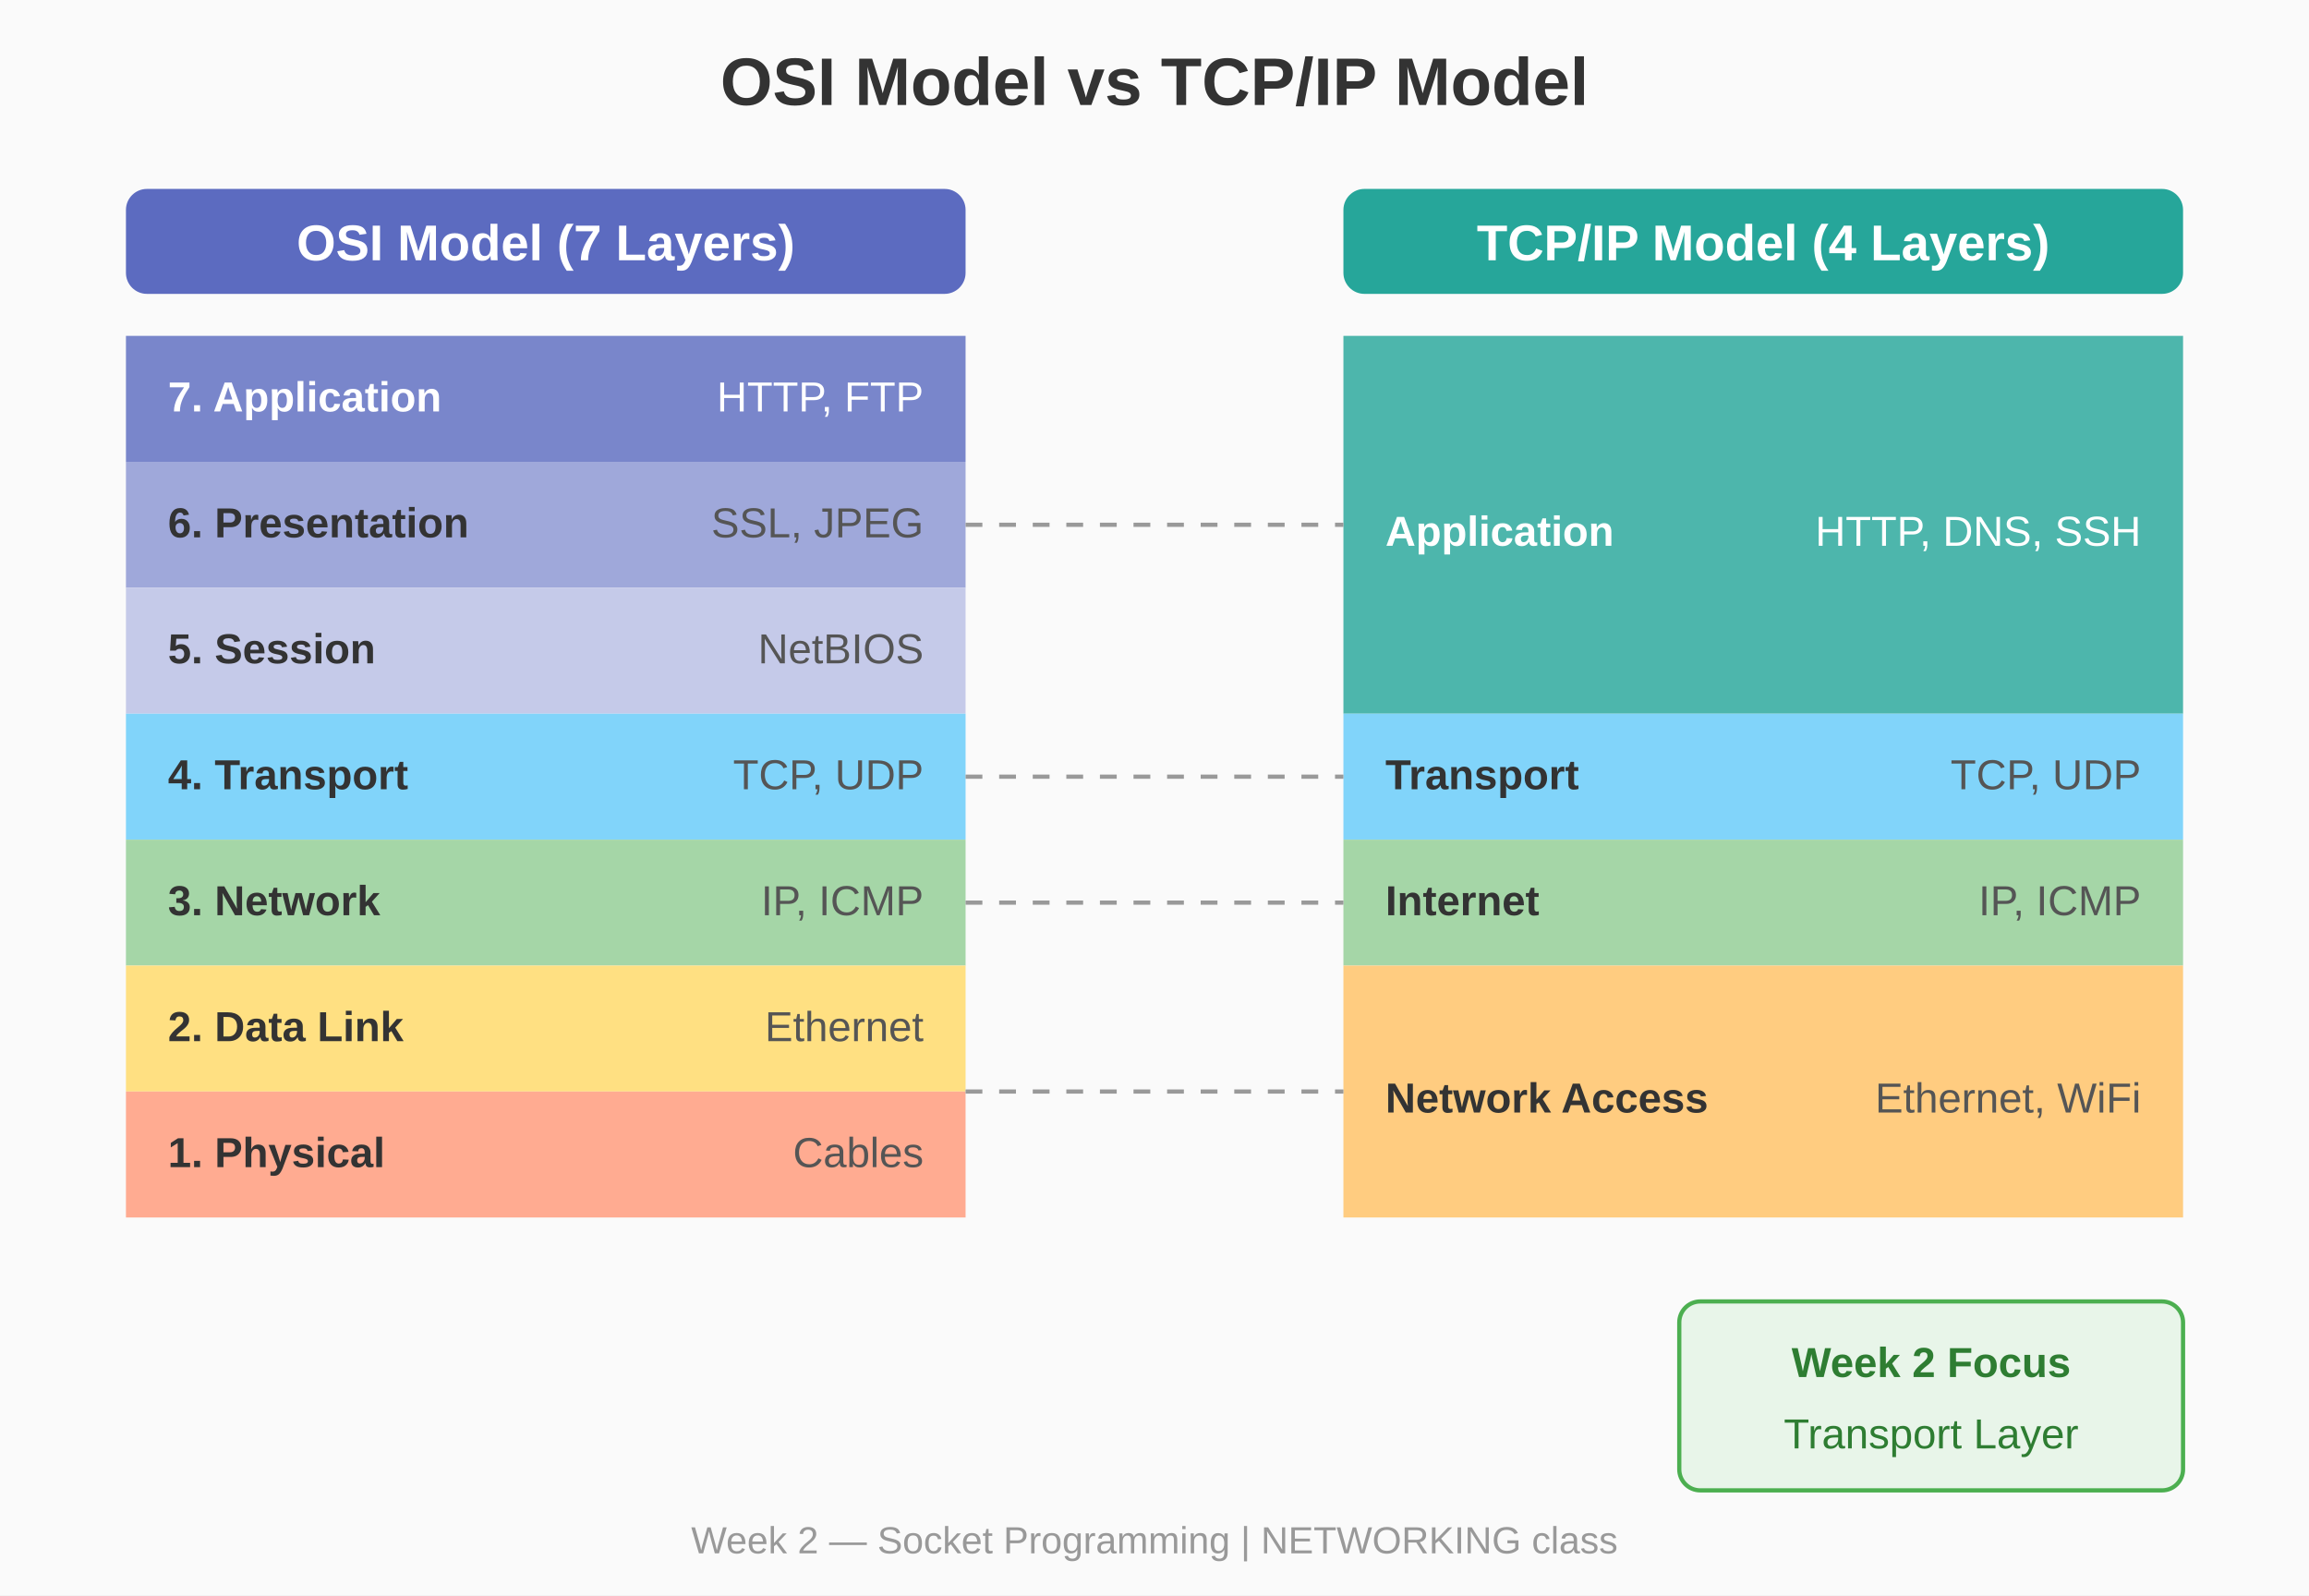
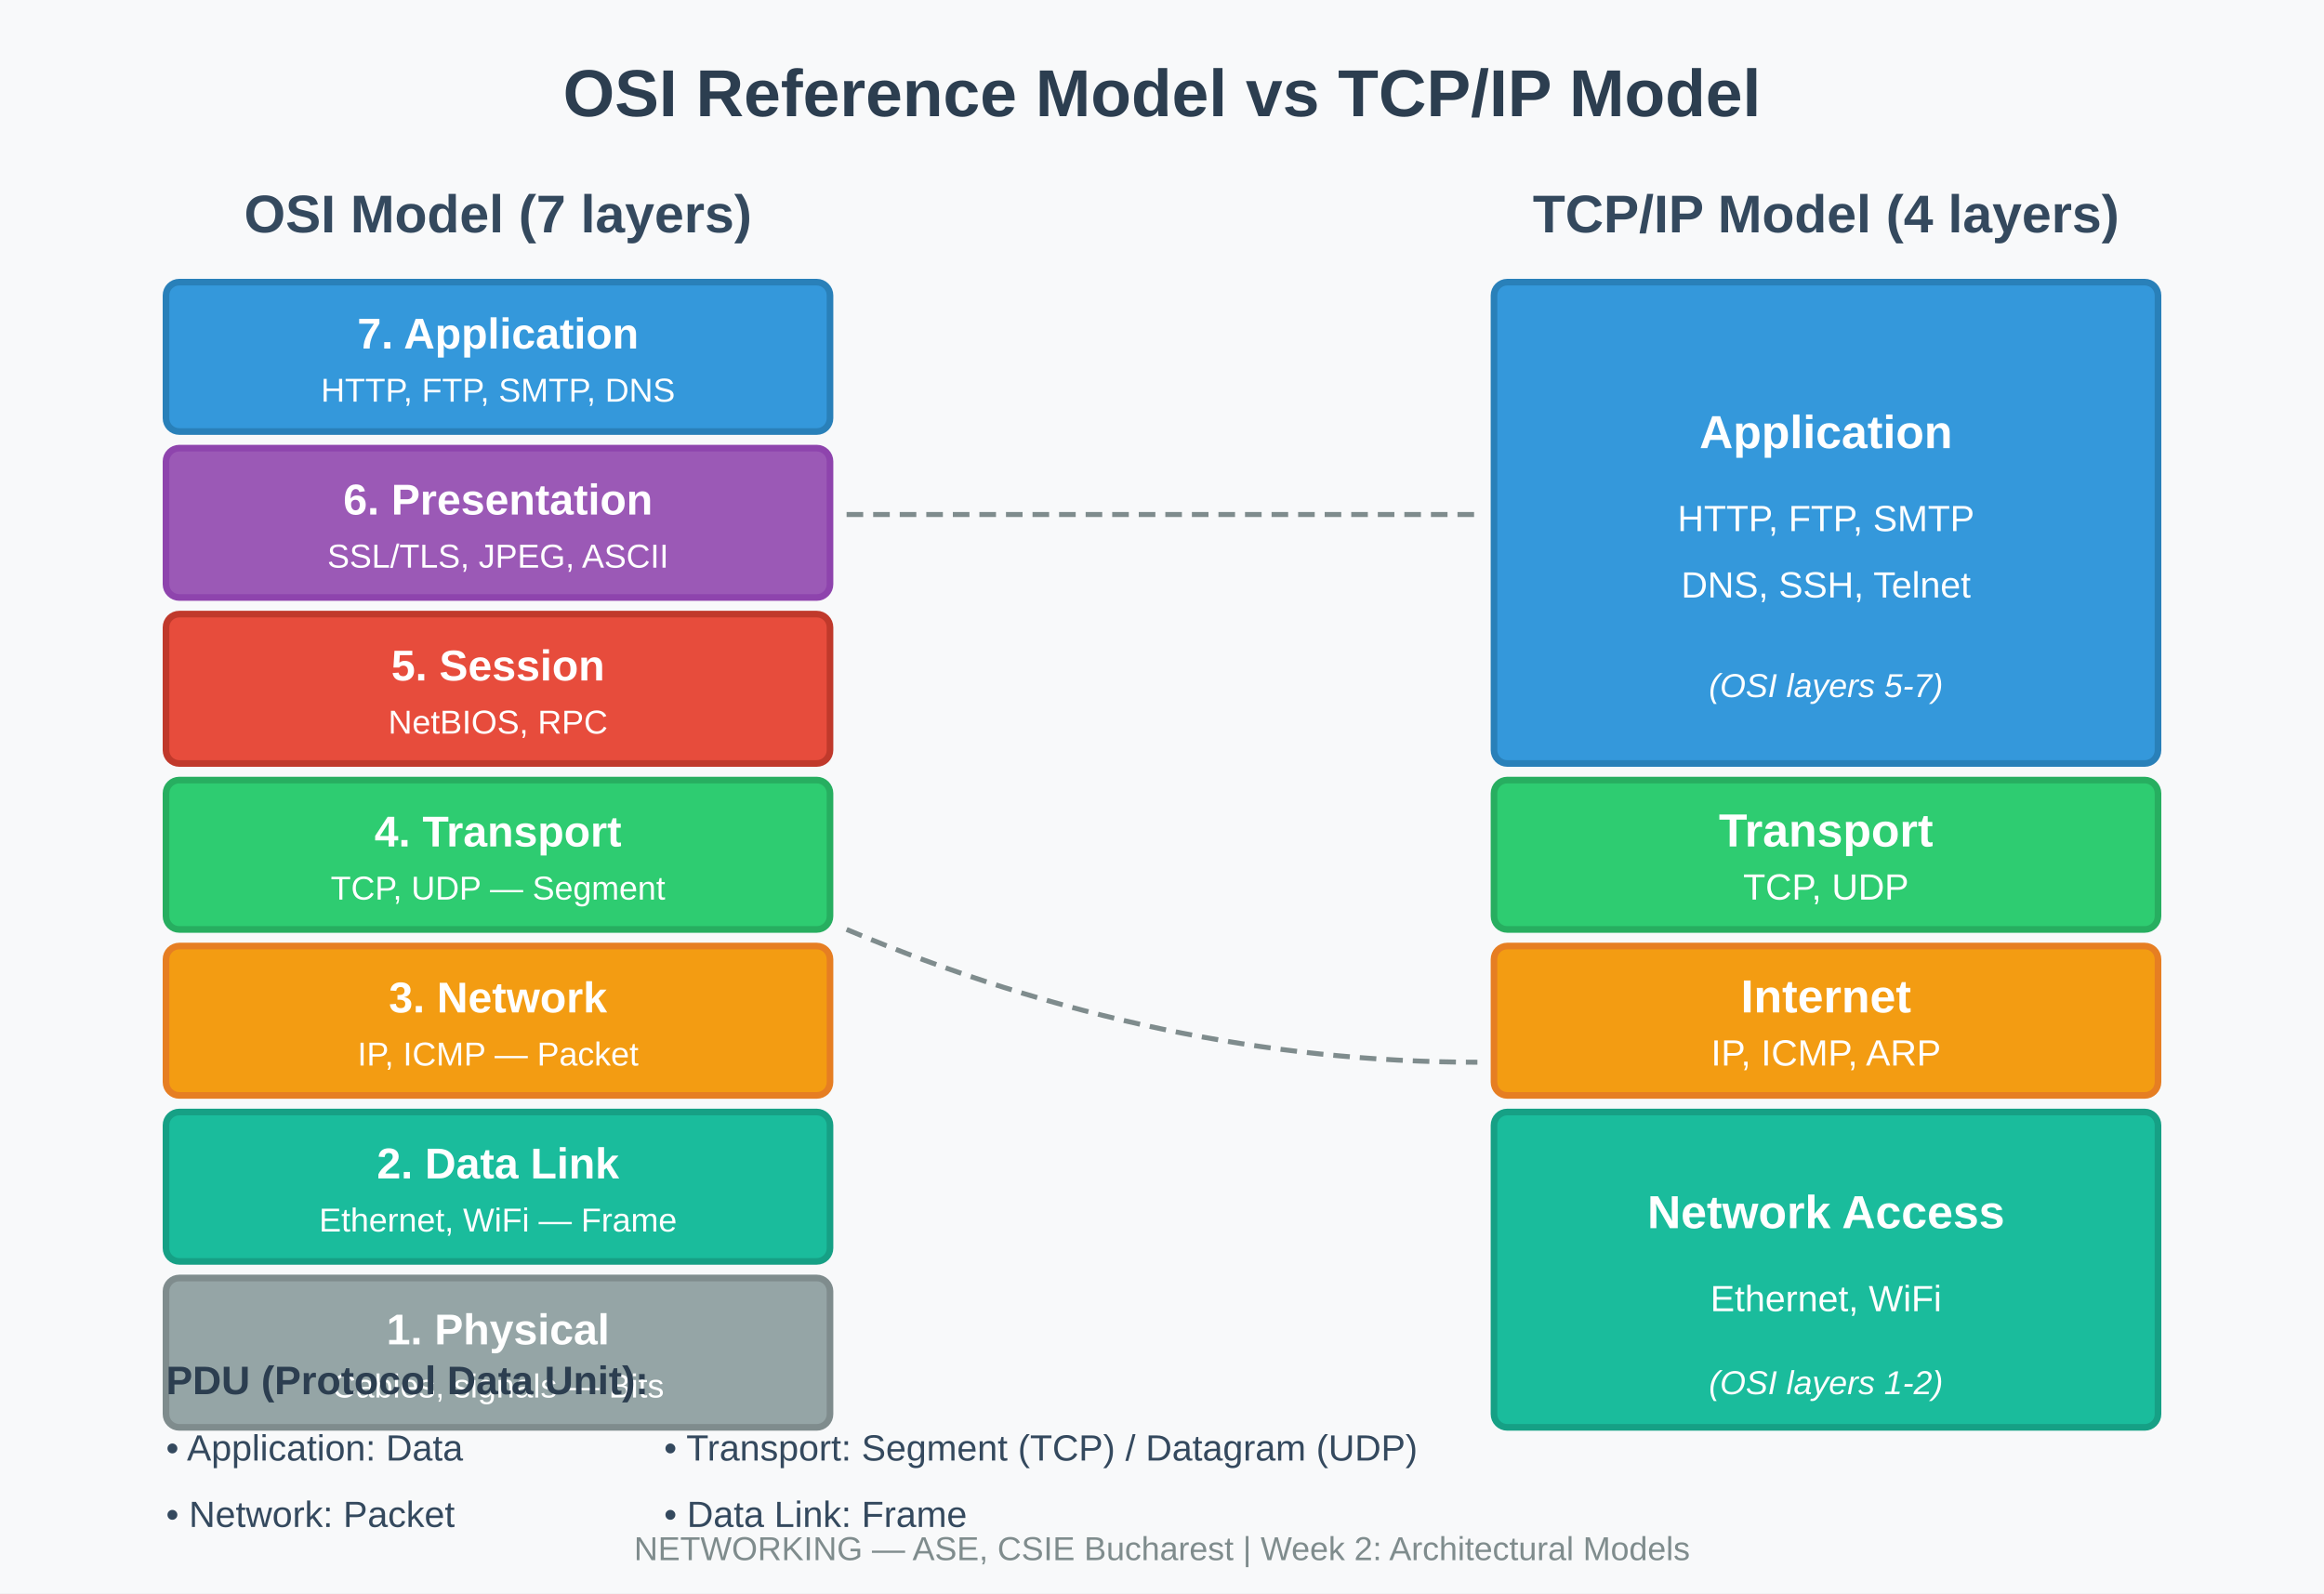
- <svg xmlns="http://www.w3.org/2000/svg" viewBox="0 0 550 380" width="550" height="380">
-   <rect width="550" height="380" fill="#fafafa" />
-   <text x="275" y="25" text-anchor="middle" font-family="Arial" font-size="16" font-weight="bold" fill="#333">OSI Model vs TCP/IP Model</text>
-   <rect x="30" y="45" width="200" height="25" rx="5" fill="#5c6bc0" />
-   <text x="130" y="62" text-anchor="middle" font-family="Arial" font-size="12" fill="white" font-weight="bold">OSI Model (7 Layers)</text>
-   <rect x="320" y="45" width="200" height="25" rx="5" fill="#26a69a" />
-   <text x="420" y="62" text-anchor="middle" font-family="Arial" font-size="12" fill="white" font-weight="bold">TCP/IP Model (4 Layers)</text>
-   <g font-family="Arial" font-size="10">
-     <rect x="30" y="80" width="200" height="30" fill="#7986cb" />
-     <text x="40" y="98" fill="white" font-weight="bold">7. Application</text>
-     <text x="220" y="98" text-anchor="end" fill="white">HTTP, FTP</text>
-     <rect x="30" y="110" width="200" height="30" fill="#9fa8da" />
-     <text x="40" y="128" fill="#333" font-weight="bold">6. Presentation</text>
-     <text x="220" y="128" text-anchor="end" fill="#555">SSL, JPEG</text>
-     <rect x="30" y="140" width="200" height="30" fill="#c5cae9" />
-     <text x="40" y="158" fill="#333" font-weight="bold">5. Session</text>
-     <text x="220" y="158" text-anchor="end" fill="#555">NetBIOS</text>
-     <rect x="30" y="170" width="200" height="30" fill="#81d4fa" />
-     <text x="40" y="188" fill="#333" font-weight="bold">4. Transport</text>
-     <text x="220" y="188" text-anchor="end" fill="#555">TCP, UDP</text>
-     <rect x="30" y="200" width="200" height="30" fill="#a5d6a7" />
-     <text x="40" y="218" fill="#333" font-weight="bold">3. Network</text>
-     <text x="220" y="218" text-anchor="end" fill="#555">IP, ICMP</text>
-     <rect x="30" y="230" width="200" height="30" fill="#ffe082" />
-     <text x="40" y="248" fill="#333" font-weight="bold">2. Data Link</text>
-     <text x="220" y="248" text-anchor="end" fill="#555">Ethernet</text>
-     <rect x="30" y="260" width="200" height="30" fill="#ffab91" />
-     <text x="40" y="278" fill="#333" font-weight="bold">1. Physical</text>
-     <text x="220" y="278" text-anchor="end" fill="#555">Cables</text>
-     <rect x="320" y="80" width="200" height="90" fill="#4db6ac" />
-     <text x="330" y="130" fill="white" font-weight="bold">Application</text>
-     <text x="510" y="130" text-anchor="end" fill="white">HTTP, DNS, SSH</text>
-     <rect x="320" y="170" width="200" height="30" fill="#81d4fa" />
-     <text x="330" y="188" fill="#333" font-weight="bold">Transport</text>
-     <text x="510" y="188" text-anchor="end" fill="#555">TCP, UDP</text>
-     <rect x="320" y="200" width="200" height="30" fill="#a5d6a7" />
-     <text x="330" y="218" fill="#333" font-weight="bold">Internet</text>
-     <text x="510" y="218" text-anchor="end" fill="#555">IP, ICMP</text>
-     <rect x="320" y="230" width="200" height="60" fill="#ffcc80" />
-     <text x="330" y="265" fill="#333" font-weight="bold">Network Access</text>
-     <text x="510" y="265" text-anchor="end" fill="#555">Ethernet, WiFi</text>
+ <svg xmlns="http://www.w3.org/2000/svg" viewBox="0 0 700 480" font-family="Arial, sans-serif">
+   <rect width="700" height="480" fill="#f8f9fa" />
+   <text x="350" y="35" text-anchor="middle" font-size="20" font-weight="bold" fill="#2c3e50">OSI Reference Model vs TCP/IP Model</text>
+   <text x="150" y="70" text-anchor="middle" font-size="16" font-weight="bold" fill="#34495e">OSI Model (7 layers)</text>
+   <g transform="translate(50, 85)">
+     <rect x="0" y="0" width="200" height="45" rx="4" fill="#3498db" stroke="#2980b9" stroke-width="2" />
+     <text x="100" y="20" text-anchor="middle" fill="white" font-weight="bold" font-size="13">7. Application</text>
+     <text x="100" y="36" text-anchor="middle" fill="white" font-size="10">HTTP, FTP, SMTP, DNS</text>
+     <rect x="0" y="50" width="200" height="45" rx="4" fill="#9b59b6" stroke="#8e44ad" stroke-width="2" />
+     <text x="100" y="70" text-anchor="middle" fill="white" font-weight="bold" font-size="13">6. Presentation</text>
+     <text x="100" y="86" text-anchor="middle" fill="white" font-size="10">SSL/TLS, JPEG, ASCII</text>
+     <rect x="0" y="100" width="200" height="45" rx="4" fill="#e74c3c" stroke="#c0392b" stroke-width="2" />
+     <text x="100" y="120" text-anchor="middle" fill="white" font-weight="bold" font-size="13">5. Session</text>
+     <text x="100" y="136" text-anchor="middle" fill="white" font-size="10">NetBIOS, RPC</text>
+     <rect x="0" y="150" width="200" height="45" rx="4" fill="#2ecc71" stroke="#27ae60" stroke-width="2" />
+     <text x="100" y="170" text-anchor="middle" fill="white" font-weight="bold" font-size="13">4. Transport</text>
+     <text x="100" y="186" text-anchor="middle" fill="white" font-size="10">TCP, UDP — Segment</text>
+     <rect x="0" y="200" width="200" height="45" rx="4" fill="#f39c12" stroke="#e67e22" stroke-width="2" />
+     <text x="100" y="220" text-anchor="middle" fill="white" font-weight="bold" font-size="13">3. Network</text>
+     <text x="100" y="236" text-anchor="middle" fill="white" font-size="10">IP, ICMP — Packet</text>
+     <rect x="0" y="250" width="200" height="45" rx="4" fill="#1abc9c" stroke="#16a085" stroke-width="2" />
+     <text x="100" y="270" text-anchor="middle" fill="white" font-weight="bold" font-size="13">2. Data Link</text>
+     <text x="100" y="286" text-anchor="middle" fill="white" font-size="10">Ethernet, WiFi — Frame</text>
+     <rect x="0" y="300" width="200" height="45" rx="4" fill="#95a5a6" stroke="#7f8c8d" stroke-width="2" />
+     <text x="100" y="320" text-anchor="middle" fill="white" font-weight="bold" font-size="13">1. Physical</text>
+     <text x="100" y="336" text-anchor="middle" fill="white" font-size="10">Cables, signals — Bits</text>
  </g>
-   <g stroke="#999" stroke-width="1" stroke-dasharray="4,4">
-     <line x1="230" y1="125" x2="320" y2="125" />
-     <line x1="230" y1="185" x2="320" y2="185" />
-     <line x1="230" y1="215" x2="320" y2="215" />
-     <line x1="230" y1="260" x2="320" y2="260" />
+   <text x="550" y="70" text-anchor="middle" font-size="16" font-weight="bold" fill="#34495e">TCP/IP Model (4 layers)</text>
+   <g transform="translate(450, 85)">
+     <rect x="0" y="0" width="200" height="145" rx="4" fill="#3498db" stroke="#2980b9" stroke-width="2" />
+     <text x="100" y="50" text-anchor="middle" fill="white" font-weight="bold" font-size="14">Application</text>
+     <text x="100" y="75" text-anchor="middle" fill="white" font-size="11">HTTP, FTP, SMTP</text>
+     <text x="100" y="95" text-anchor="middle" fill="white" font-size="11">DNS, SSH, Telnet</text>
+     <text x="100" y="125" text-anchor="middle" fill="white" font-size="10" font-style="italic">(OSI layers 5-7)</text>
+     <rect x="0" y="150" width="200" height="45" rx="4" fill="#2ecc71" stroke="#27ae60" stroke-width="2" />
+     <text x="100" y="170" text-anchor="middle" fill="white" font-weight="bold" font-size="14">Transport</text>
+     <text x="100" y="186" text-anchor="middle" fill="white" font-size="11">TCP, UDP</text>
+     <rect x="0" y="200" width="200" height="45" rx="4" fill="#f39c12" stroke="#e67e22" stroke-width="2" />
+     <text x="100" y="220" text-anchor="middle" fill="white" font-weight="bold" font-size="14">Internet</text>
+     <text x="100" y="236" text-anchor="middle" fill="white" font-size="11">IP, ICMP, ARP</text>
+     <rect x="0" y="250" width="200" height="95" rx="4" fill="#1abc9c" stroke="#16a085" stroke-width="2" />
+     <text x="100" y="285" text-anchor="middle" fill="white" font-weight="bold" font-size="14">Network Access</text>
+     <text x="100" y="310" text-anchor="middle" fill="white" font-size="11">Ethernet, WiFi</text>
+     <text x="100" y="335" text-anchor="middle" fill="white" font-size="10" font-style="italic">(OSI layers 1-2)</text>
  </g>
-   <rect x="400" y="310" width="120" height="45" rx="5" fill="#e8f5e9" stroke="#4caf50" />
-   <text x="460" y="328" text-anchor="middle" font-family="Arial" font-size="10" fill="#2e7d32" font-weight="bold">Week 2 Focus</text>
-   <text x="460" y="345" text-anchor="middle" font-family="Arial" font-size="10" fill="#2e7d32">Transport Layer</text>
-   <text x="275" y="370" text-anchor="middle" font-family="Arial" font-size="9" fill="#999">Week 2 — Socket Programming | NETWORKING class</text>
+   <g stroke="#7f8c8d" stroke-width="1.5" stroke-dasharray="5,3" fill="none">
+     <path d="M255 155 Q350 155 445 155" />
+     <path d="M255 280 Q350 320 445 320" />
+   </g>
+   <g transform="translate(50, 420)">
+     <text x="0" y="0" font-size="12" font-weight="bold" fill="#2c3e50">PDU (Protocol Data Unit):</text>
+     <text x="0" y="20" font-size="11" fill="#34495e">• Application: Data</text>
+     <text x="150" y="20" font-size="11" fill="#34495e">• Transport: Segment (TCP) / Datagram (UDP)</text>
+     <text x="0" y="40" font-size="11" fill="#34495e">• Network: Packet</text>
+     <text x="150" y="40" font-size="11" fill="#34495e">• Data Link: Frame</text>
+   </g>
+   <text x="350" y="470" text-anchor="middle" font-size="10" fill="#7f8c8d">NETWORKING — ASE, CSIE Bucharest | Week 2: Architectural Models</text>
</svg>
